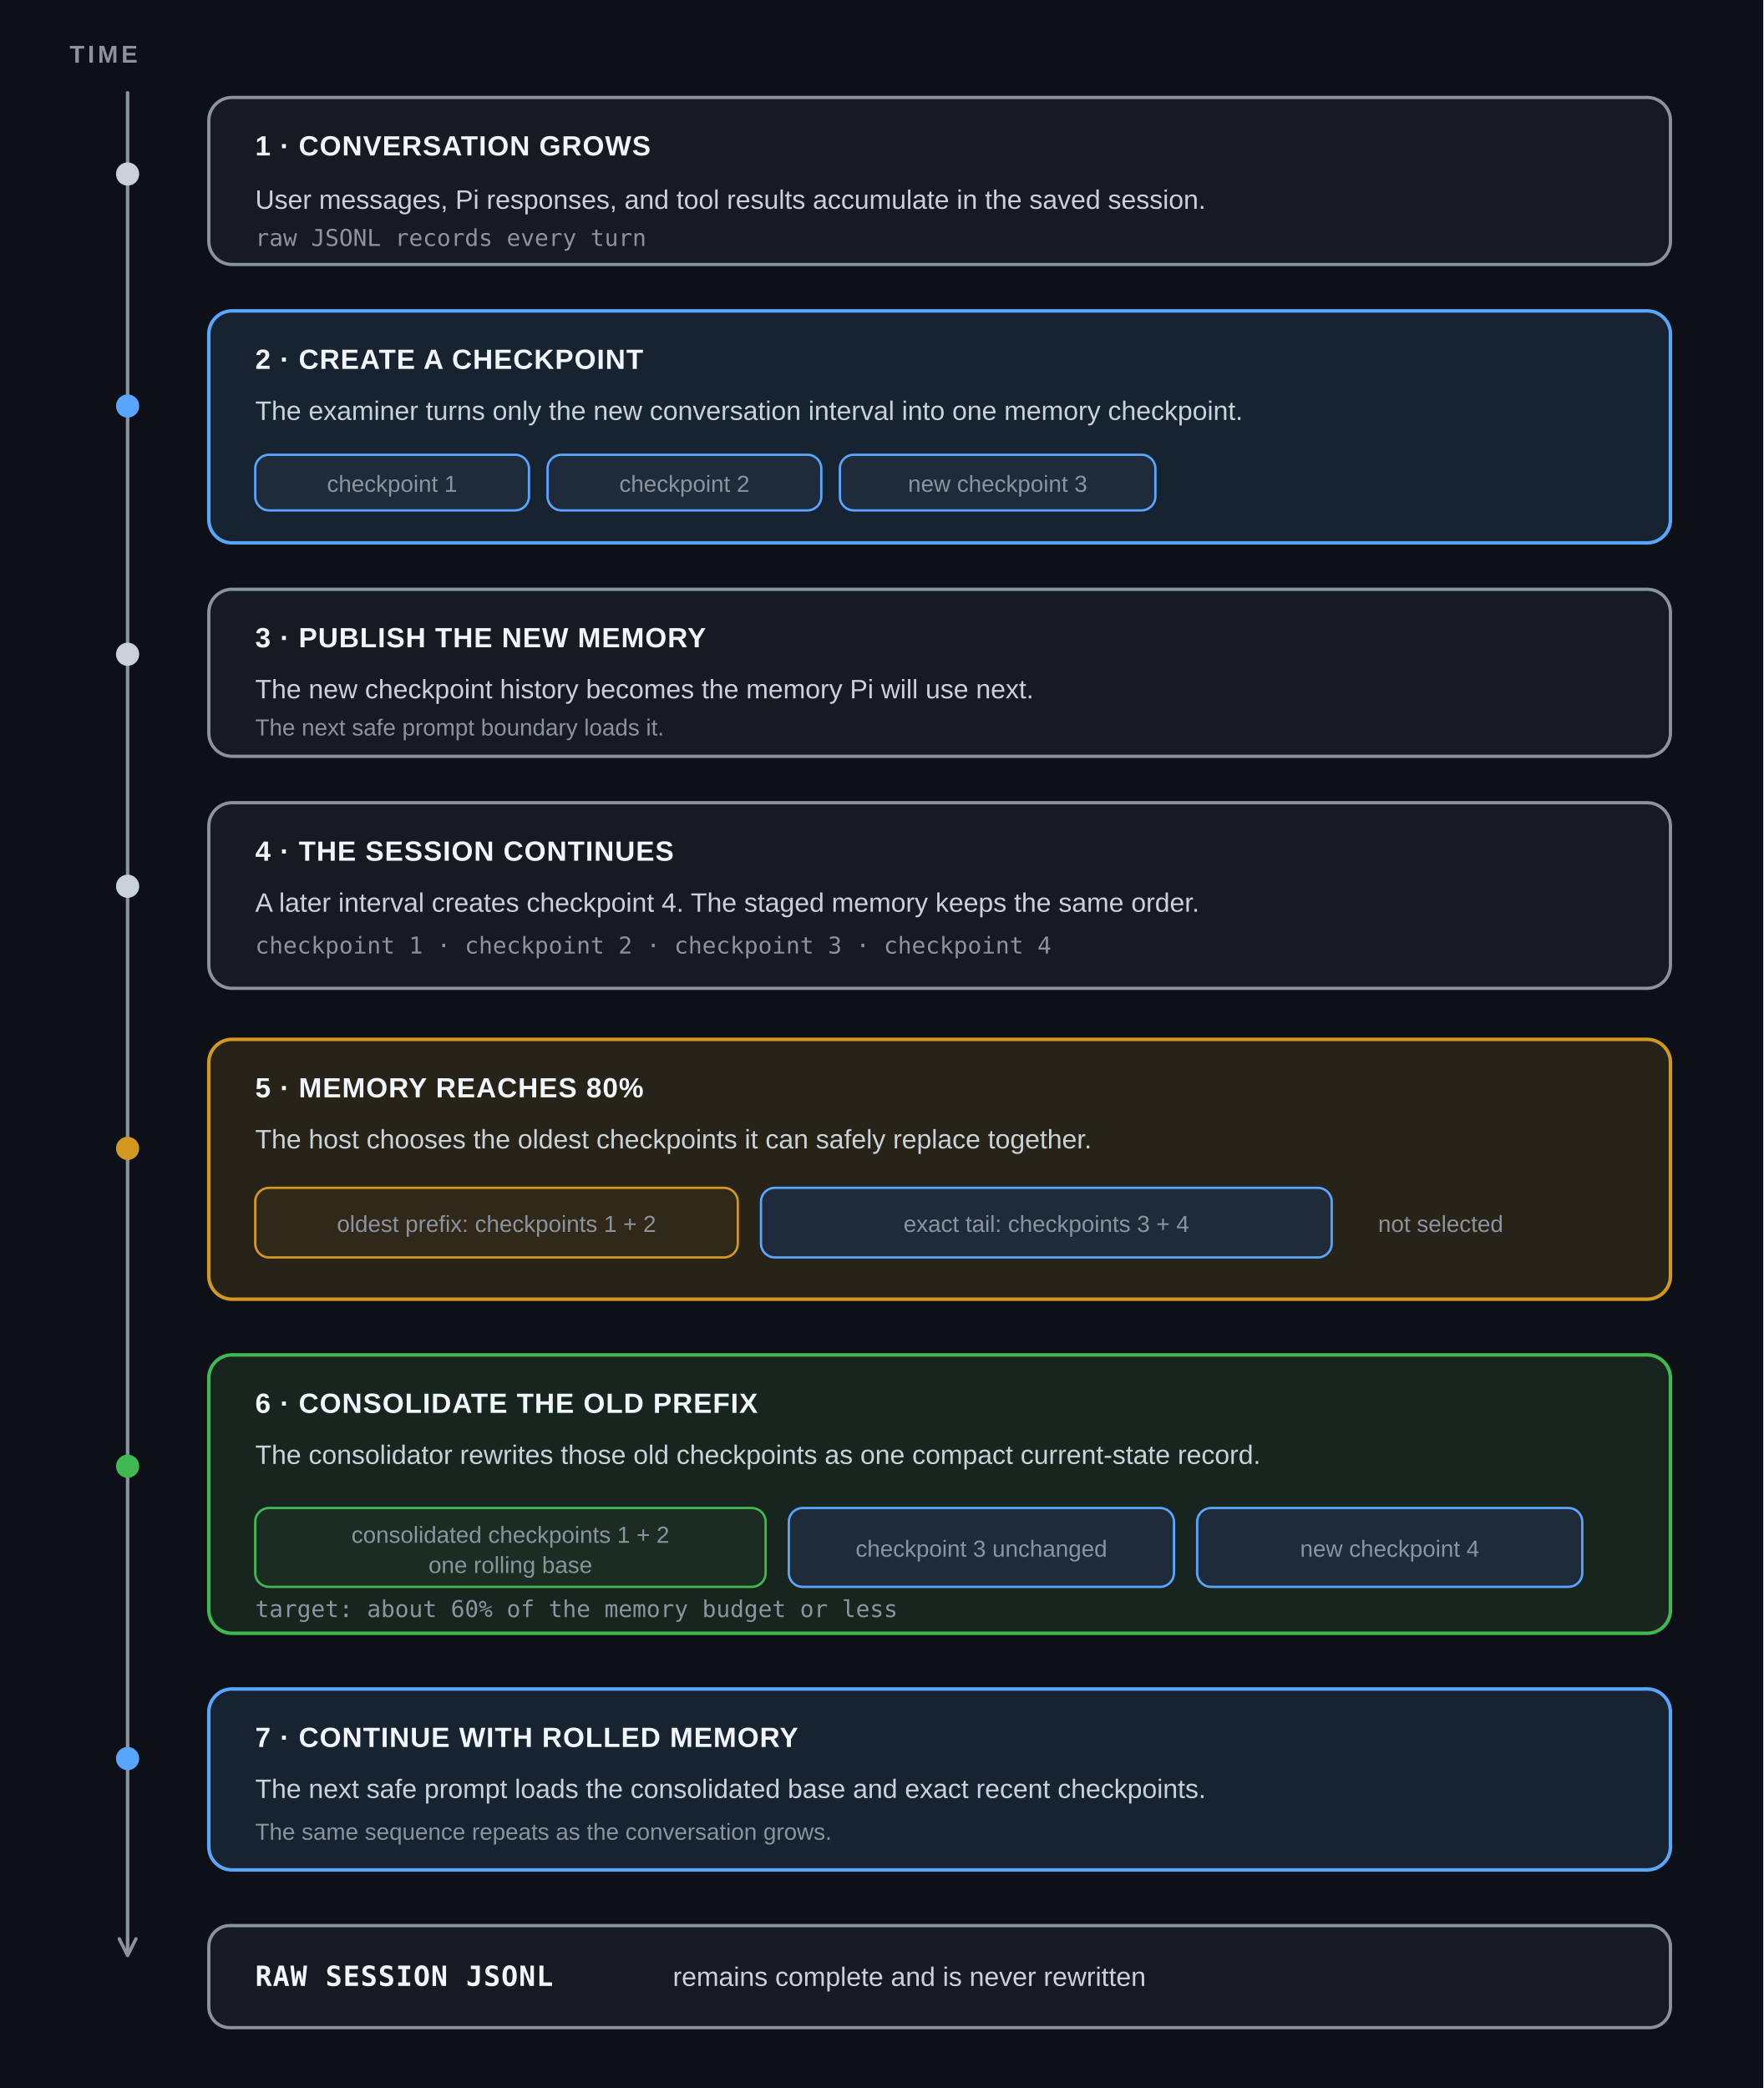
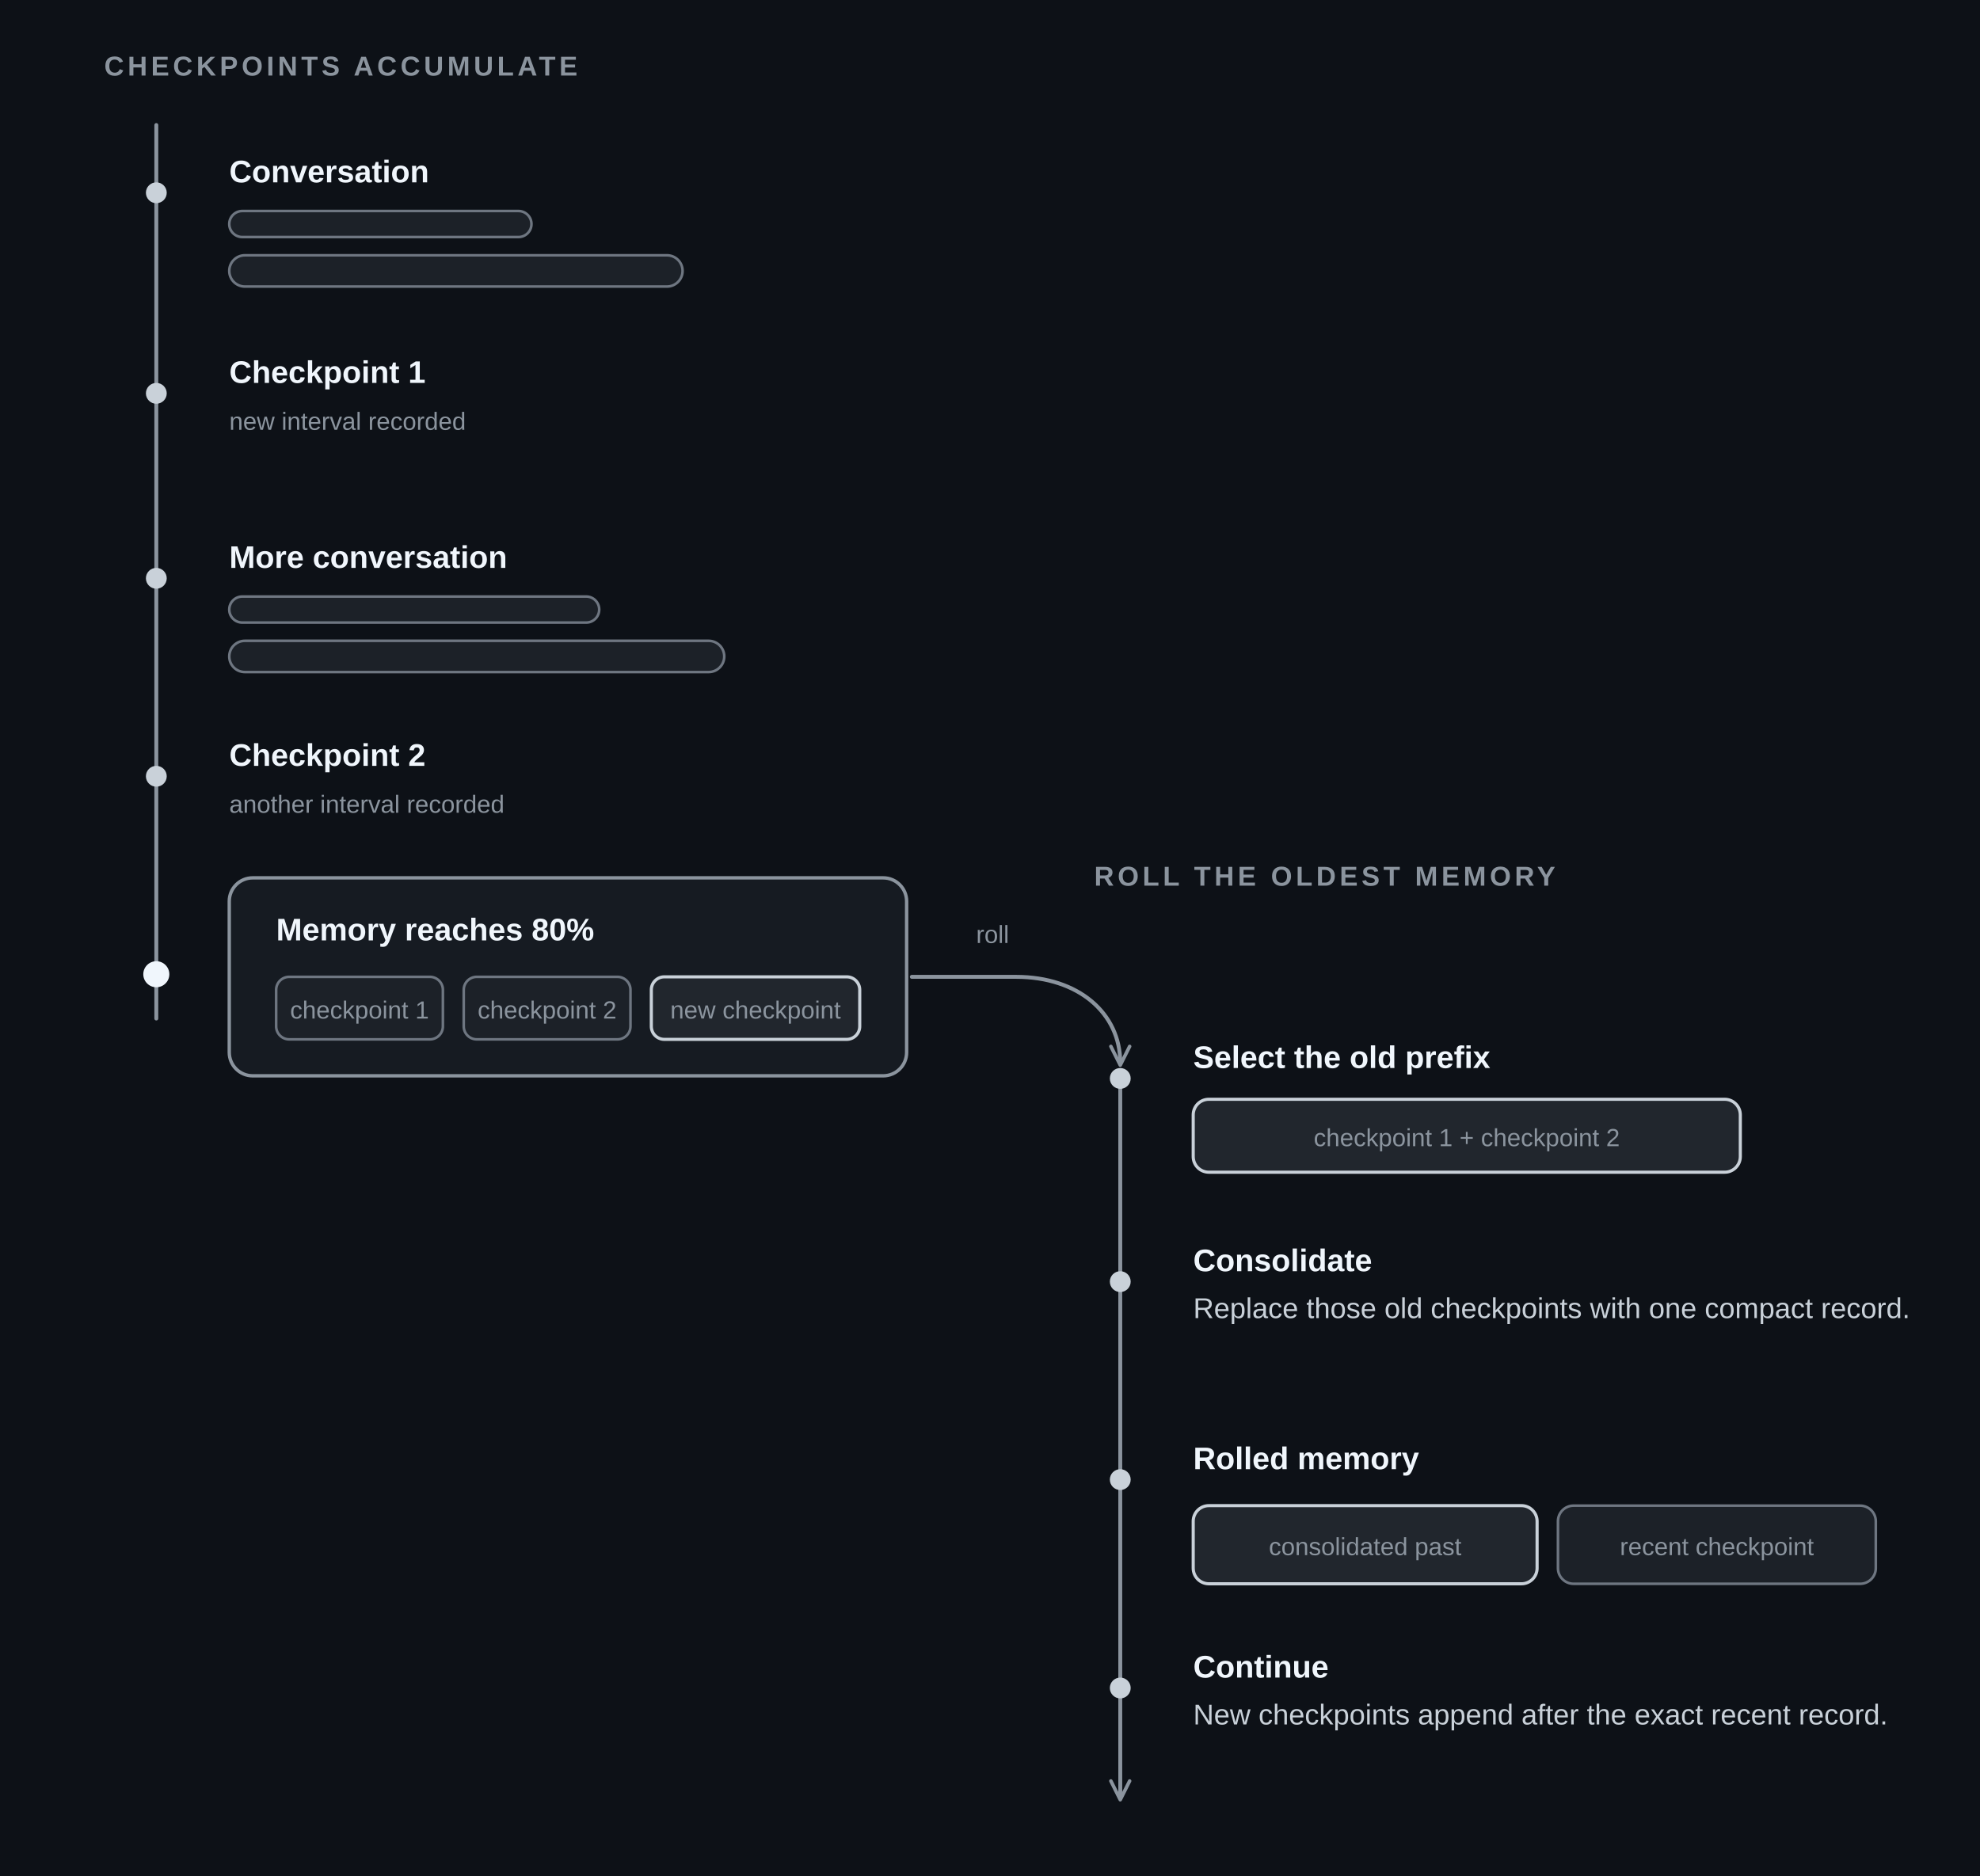
- <svg xmlns="http://www.w3.org/2000/svg" width="760" height="900" viewBox="0 0 760 900" role="img" aria-labelledby="title desc" shape-rendering="geometricPrecision" text-rendering="optimizeLegibility">
+ <svg xmlns="http://www.w3.org/2000/svg" width="760" height="720" viewBox="0 0 760 720" role="img" aria-labelledby="title desc" shape-rendering="geometricPrecision" text-rendering="optimizeLegibility">
  <defs>
    <marker id="arrow" viewBox="0 0 10 10" refX="8" refY="5" markerWidth="6" markerHeight="6" orient="auto">
-       <path d="M1 1 L9 5 L1 9" fill="none" stroke="#8b949e" stroke-width="1.6" stroke-linecap="round" stroke-linejoin="round" />
+       <path d="M1 1 L9 5 L1 9" fill="none" stroke="#8b949e" stroke-width="1.5" stroke-linecap="round" stroke-linejoin="round" />
    </marker>
    <style>
      text { fill:#f0f6fc; font-family:Arial, Helvetica, sans-serif; }
-       .time { font-size:10.5px; font-weight:700; letter-spacing:1.4px; fill:#8b949e; }
-       .step { font-size:12px; font-weight:700; letter-spacing:.35px; }
-       .body { font-size:11.5px; fill:#c9d1d9; }
-       .small { font-size:10px; fill:#8b949e; }
+       .lane { font-size:10.5px; font-weight:700; letter-spacing:1.4px; fill:#8b949e; }
+       .label { font-size:12px; font-weight:700; }
+       .body { font-size:11px; fill:#c9d1d9; }
+       .small { font-size:9.5px; fill:#8b949e; }
      .mono { font-family:"SFMono-Regular", Menlo, Consolas, monospace; }
-       .card { fill:#161b22; stroke:#8b949e; stroke-width:1.4; }
-       .blue { fill:#182331; stroke:#58a6ff; stroke-width:1.5; }
-       .amber { fill:#282319; stroke:#d29922; stroke-width:1.5; }
-       .green { fill:#18251f; stroke:#3fb950; stroke-width:1.5; }
-       .pill { fill:#21262d; stroke:#6e7681; stroke-width:1; }
-       .checkpoint { fill:#1f2b3a; stroke:#58a6ff; stroke-width:1; }
-       .selected { fill:#302819; stroke:#d29922; stroke-width:1; }
-       .consolidated { fill:#1b2d22; stroke:#3fb950; stroke-width:1; }
-       .flow { fill:none; stroke:#8b949e; stroke-width:1.5; stroke-linecap:round; marker-end:url(#arrow); }
+       .line { fill:none; stroke:#8b949e; stroke-width:1.5; stroke-linecap:round; }
+       .flow { fill:none; stroke:#8b949e; stroke-width:1.5; stroke-linecap:round; stroke-linejoin:round; marker-end:url(#arrow); }
+       .card { fill:#161b22; stroke:#8b949e; stroke-width:1.3; }
+       .pill { fill:#1c2128; stroke:#6e7681; stroke-width:1; }
+       .strong { fill:#21262d; stroke:#c9d1d9; stroke-width:1.2; }
    </style>
  </defs>
-   <rect width="760" height="900" fill="#0d1117" />
-   <text x="30" y="27" class="time">TIME</text>
-   <path d="M55 40 L55 842" class="flow" />
-   <circle cx="55" cy="75" r="5" fill="#c9d1d9" />
-   <rect x="90" y="42" width="630" height="72" rx="10" class="card" />
-   <text x="110" y="67" class="step">1 · CONVERSATION GROWS</text>
-   <text x="110" y="90" class="body">User messages, Pi responses, and tool results accumulate in the saved session.</text>
-   <text x="110" y="106" class="small mono">raw JSONL records every turn</text>
-   <circle cx="55" cy="175" r="5" fill="#58a6ff" />
-   <rect x="90" y="134" width="630" height="100" rx="10" class="blue" />
-   <text x="110" y="159" class="step">2 · CREATE A CHECKPOINT</text>
-   <text x="110" y="181" class="body">The examiner turns only the new conversation interval into one memory checkpoint.</text>
-   <rect x="110" y="196" width="118" height="24" rx="6" class="checkpoint" />
-   <text x="169" y="212" text-anchor="middle" class="small">checkpoint 1</text>
-   <rect x="236" y="196" width="118" height="24" rx="6" class="checkpoint" />
-   <text x="295" y="212" text-anchor="middle" class="small">checkpoint 2</text>
-   <rect x="362" y="196" width="136" height="24" rx="6" class="checkpoint" />
-   <text x="430" y="212" text-anchor="middle" class="small">new checkpoint 3</text>
-   <circle cx="55" cy="282" r="5" fill="#c9d1d9" />
-   <rect x="90" y="254" width="630" height="72" rx="10" class="card" />
-   <text x="110" y="279" class="step">3 · PUBLISH THE NEW MEMORY</text>
-   <text x="110" y="301" class="body">The new checkpoint history becomes the memory Pi will use next.</text>
-   <text x="110" y="317" class="small">The next safe prompt boundary loads it.</text>
-   <circle cx="55" cy="382" r="5" fill="#c9d1d9" />
-   <rect x="90" y="346" width="630" height="80" rx="10" class="card" />
-   <text x="110" y="371" class="step">4 · THE SESSION CONTINUES</text>
-   <text x="110" y="393" class="body">A later interval creates checkpoint 4. The staged memory keeps the same order.</text>
-   <text x="110" y="411" class="small mono">checkpoint 1 · checkpoint 2 · checkpoint 3 · checkpoint 4</text>
-   <circle cx="55" cy="495" r="5" fill="#d29922" />
-   <rect x="90" y="448" width="630" height="112" rx="10" class="amber" />
-   <text x="110" y="473" class="step">5 · MEMORY REACHES 80%</text>
-   <text x="110" y="495" class="body">The host chooses the oldest checkpoints it can safely replace together.</text>
-   <rect x="110" y="512" width="208" height="30" rx="6" class="selected" />
-   <text x="214" y="531" text-anchor="middle" class="small">oldest prefix: checkpoints 1 + 2</text>
-   <rect x="328" y="512" width="246" height="30" rx="6" class="checkpoint" />
-   <text x="451" y="531" text-anchor="middle" class="small">exact tail: checkpoints 3 + 4</text>
-   <text x="594" y="531" class="small">not selected</text>
-   <circle cx="55" cy="632" r="5" fill="#3fb950" />
-   <rect x="90" y="584" width="630" height="120" rx="10" class="green" />
-   <text x="110" y="609" class="step">6 · CONSOLIDATE THE OLD PREFIX</text>
-   <text x="110" y="631" class="body">The consolidator rewrites those old checkpoints as one compact current-state record.</text>
-   <rect x="110" y="650" width="220" height="34" rx="6" class="consolidated" />
-   <text x="220" y="665" text-anchor="middle" class="small">consolidated checkpoints 1 + 2</text>
-   <text x="220" y="678" text-anchor="middle" class="small">one rolling base</text>
-   <rect x="340" y="650" width="166" height="34" rx="6" class="checkpoint" />
-   <text x="423" y="671" text-anchor="middle" class="small">checkpoint 3 unchanged</text>
-   <rect x="516" y="650" width="166" height="34" rx="6" class="checkpoint" />
-   <text x="599" y="671" text-anchor="middle" class="small">new checkpoint 4</text>
-   <text x="110" y="697" class="small mono">target: about 60% of the memory budget or less</text>
-   <circle cx="55" cy="758" r="5" fill="#58a6ff" />
-   <rect x="90" y="728" width="630" height="78" rx="10" class="blue" />
-   <text x="110" y="753" class="step">7 · CONTINUE WITH ROLLED MEMORY</text>
-   <text x="110" y="775" class="body">The next safe prompt loads the consolidated base and exact recent checkpoints.</text>
-   <text x="110" y="793" class="small">The same sequence repeats as the conversation grows.</text>
-   <rect x="90" y="830" width="630" height="44" rx="9" class="card" />
-   <text x="110" y="856" class="step mono">RAW SESSION JSONL</text>
-   <text x="290" y="856" class="body">remains complete and is never rewritten</text>
+   <rect width="760" height="760" fill="#0d1117" />
+   <text x="40" y="29" class="lane">CHECKPOINTS ACCUMULATE</text>
+   <path d="M60 48 L60 391" class="line" />
+   <circle cx="60" cy="74" r="4" fill="#c9d1d9" />
+   <text x="88" y="70" class="label">Conversation</text>
+   <rect x="88" y="81" width="116" height="10" rx="5" class="pill" />
+   <rect x="88" y="98" width="174" height="12" rx="6" class="pill" />
+   <circle cx="60" cy="151" r="4" fill="#c9d1d9" />
+   <text x="88" y="147" class="label">Checkpoint 1</text>
+   <text x="88" y="165" class="small">new interval recorded</text>
+   <circle cx="60" cy="222" r="4" fill="#c9d1d9" />
+   <text x="88" y="218" class="label">More conversation</text>
+   <rect x="88" y="229" width="142" height="10" rx="5" class="pill" />
+   <rect x="88" y="246" width="190" height="12" rx="6" class="pill" />
+   <circle cx="60" cy="298" r="4" fill="#c9d1d9" />
+   <text x="88" y="294" class="label">Checkpoint 2</text>
+   <text x="88" y="312" class="small">another interval recorded</text>
+   <circle cx="60" cy="374" r="5" fill="#f0f6fc" />
+   <rect x="88" y="337" width="260" height="76" rx="9" class="card" />
+   <text x="106" y="361" class="label">Memory reaches 80%</text>
+   <rect x="106" y="375" width="64" height="24" rx="5" class="pill" />
+   <text x="138" y="391" text-anchor="middle" class="small">checkpoint 1</text>
+   <rect x="178" y="375" width="64" height="24" rx="5" class="pill" />
+   <text x="210" y="391" text-anchor="middle" class="small">checkpoint 2</text>
+   <rect x="250" y="375" width="80" height="24" rx="5" class="strong" />
+   <text x="290" y="391" text-anchor="middle" class="small">new checkpoint</text>
+   <path d="M350 375 L390 375 C414 375, 430 389, 430 408" class="flow" />
+   <text x="381" y="362" text-anchor="middle" class="small">roll</text>
+   <text x="420" y="340" class="lane">ROLL THE OLDEST MEMORY</text>
+   <path d="M430 414 L430 690" class="flow" />
+   <circle cx="430" cy="414" r="4" fill="#c9d1d9" />
+   <text x="458" y="410" class="label">Select the old prefix</text>
+   <rect x="458" y="422" width="210" height="28" rx="6" class="strong" />
+   <text x="563" y="440" text-anchor="middle" class="small">checkpoint 1 + checkpoint 2</text>
+   <circle cx="430" cy="492" r="4" fill="#c9d1d9" />
+   <text x="458" y="488" class="label">Consolidate</text>
+   <text x="458" y="506" class="body">Replace those old checkpoints with one compact record.</text>
+   <circle cx="430" cy="568" r="4" fill="#c9d1d9" />
+   <text x="458" y="564" class="label">Rolled memory</text>
+   <rect x="458" y="578" width="132" height="30" rx="6" class="strong" />
+   <text x="524" y="597" text-anchor="middle" class="small">consolidated past</text>
+   <rect x="598" y="578" width="122" height="30" rx="6" class="pill" />
+   <text x="659" y="597" text-anchor="middle" class="small">recent checkpoint</text>
+   <circle cx="430" cy="648" r="4" fill="#c9d1d9" />
+   <text x="458" y="644" class="label">Continue</text>
+   <text x="458" y="662" class="body">New checkpoints append after the exact recent record.</text>
</svg>
